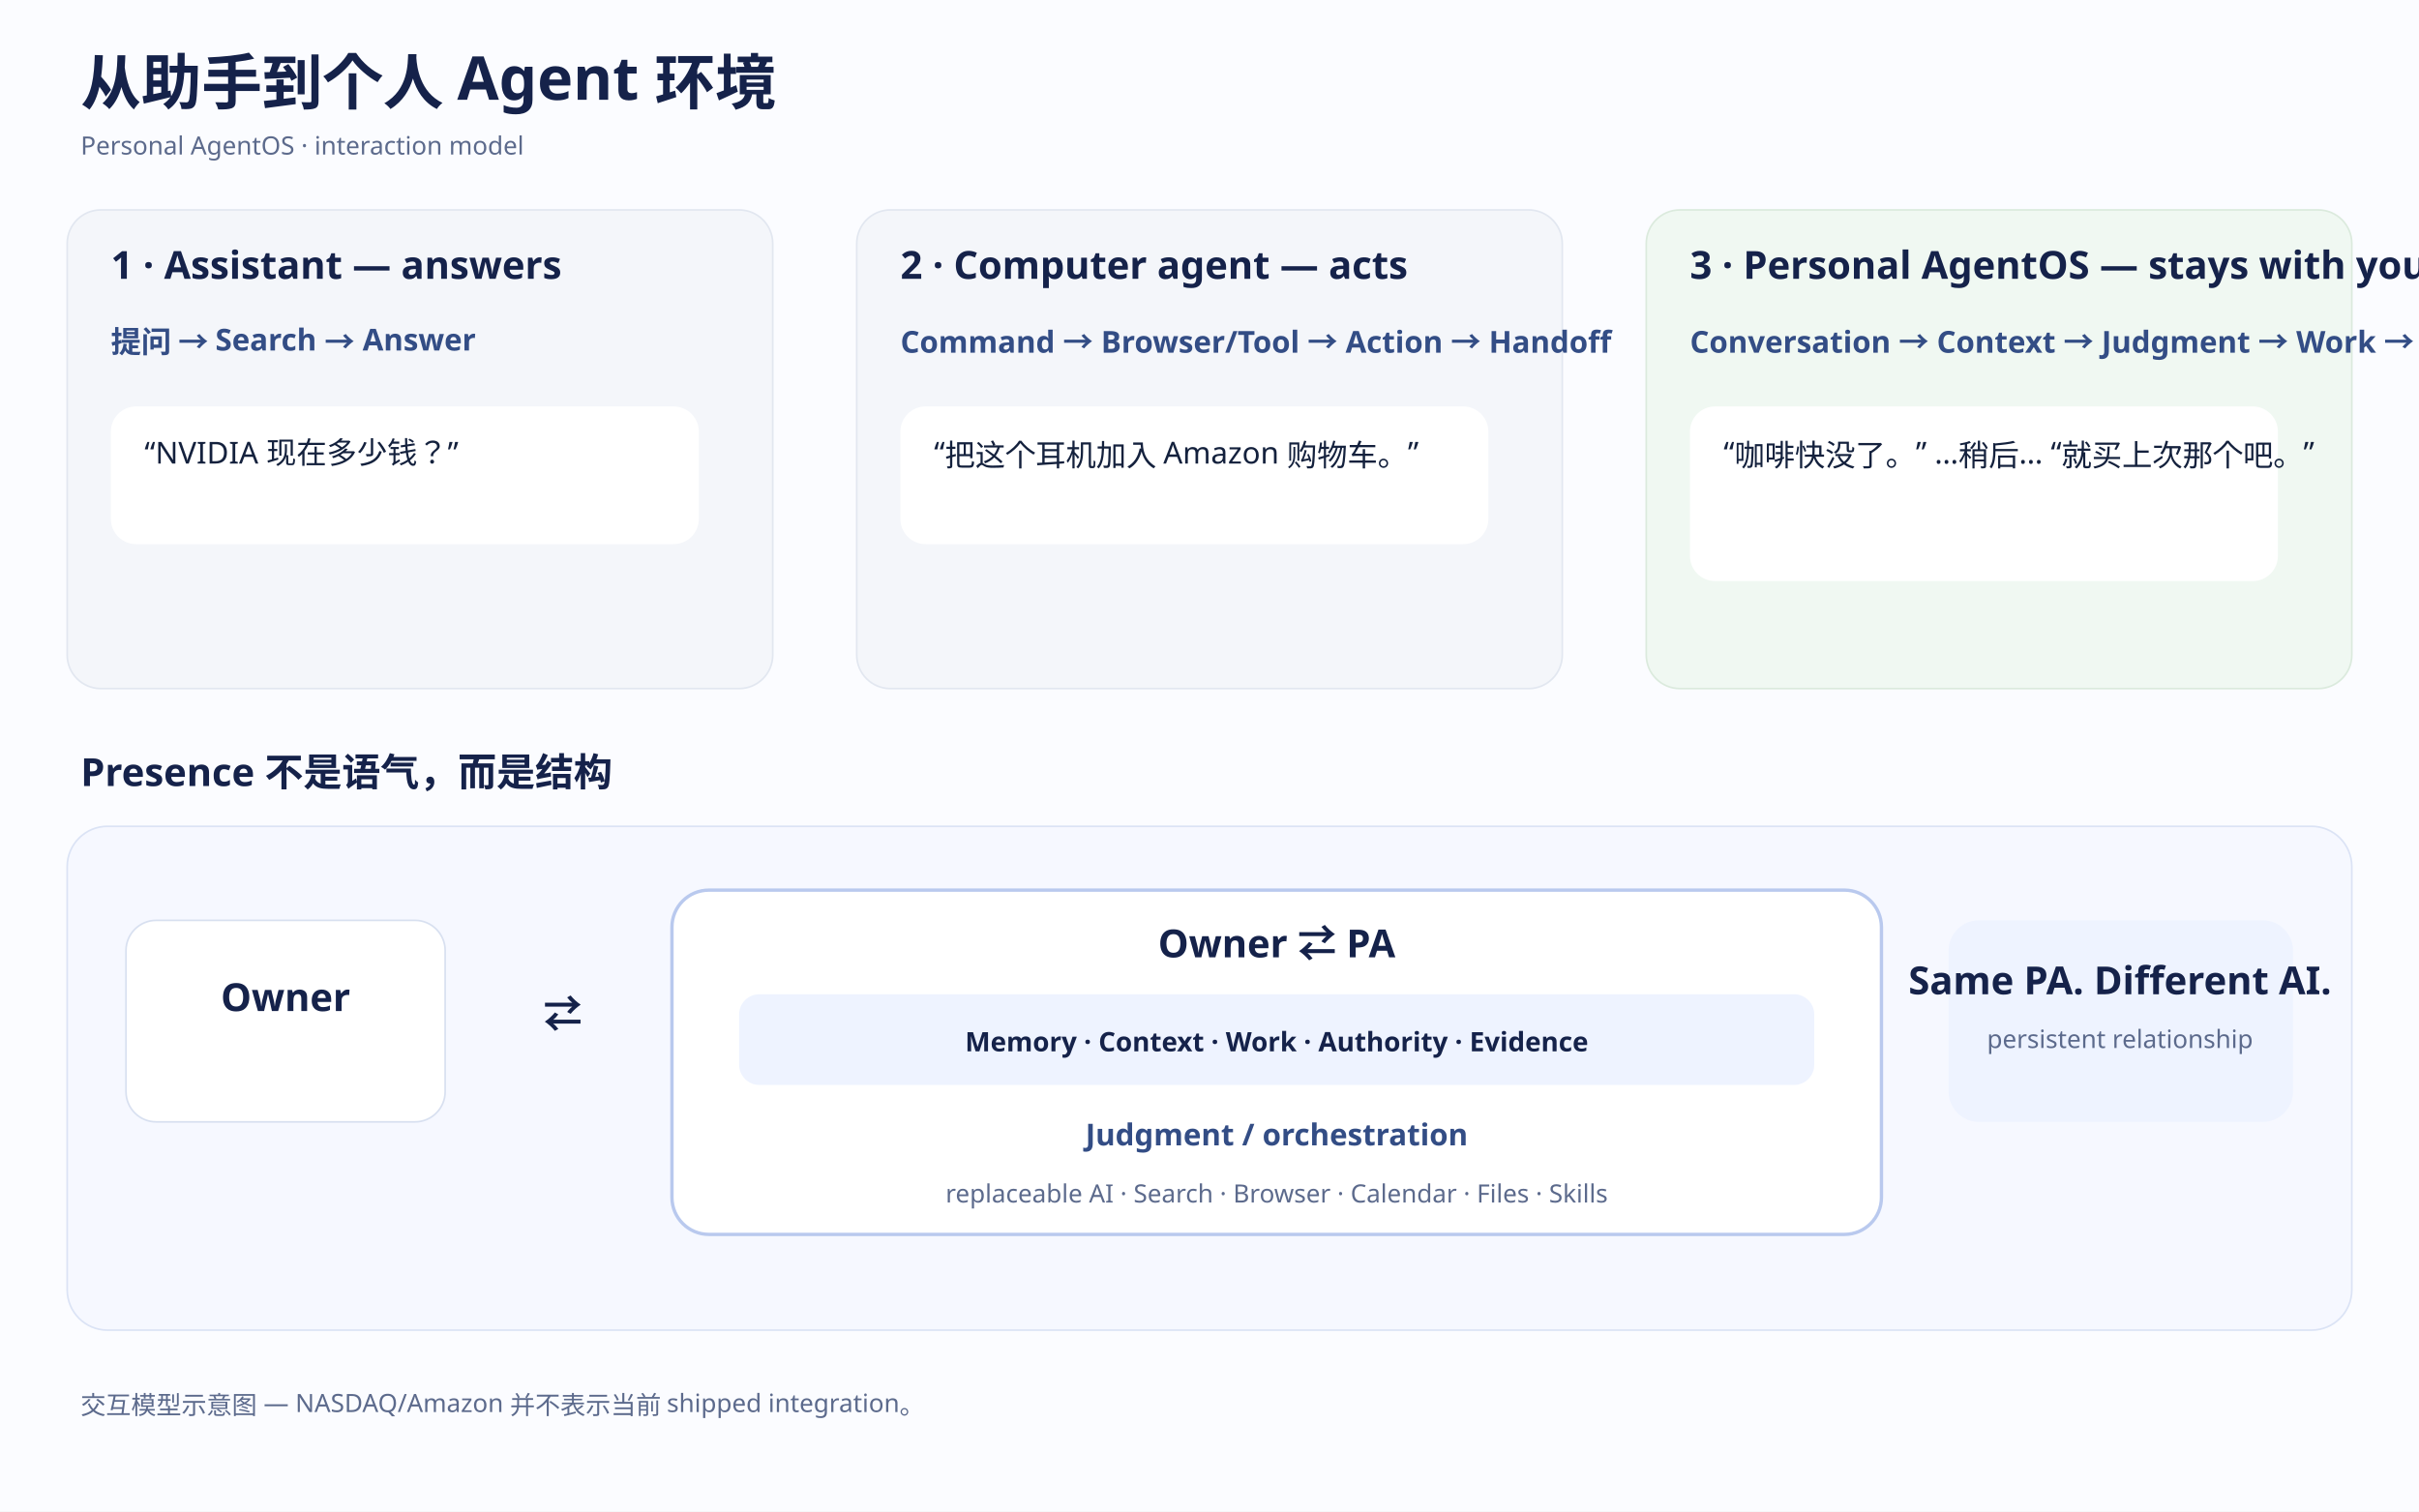
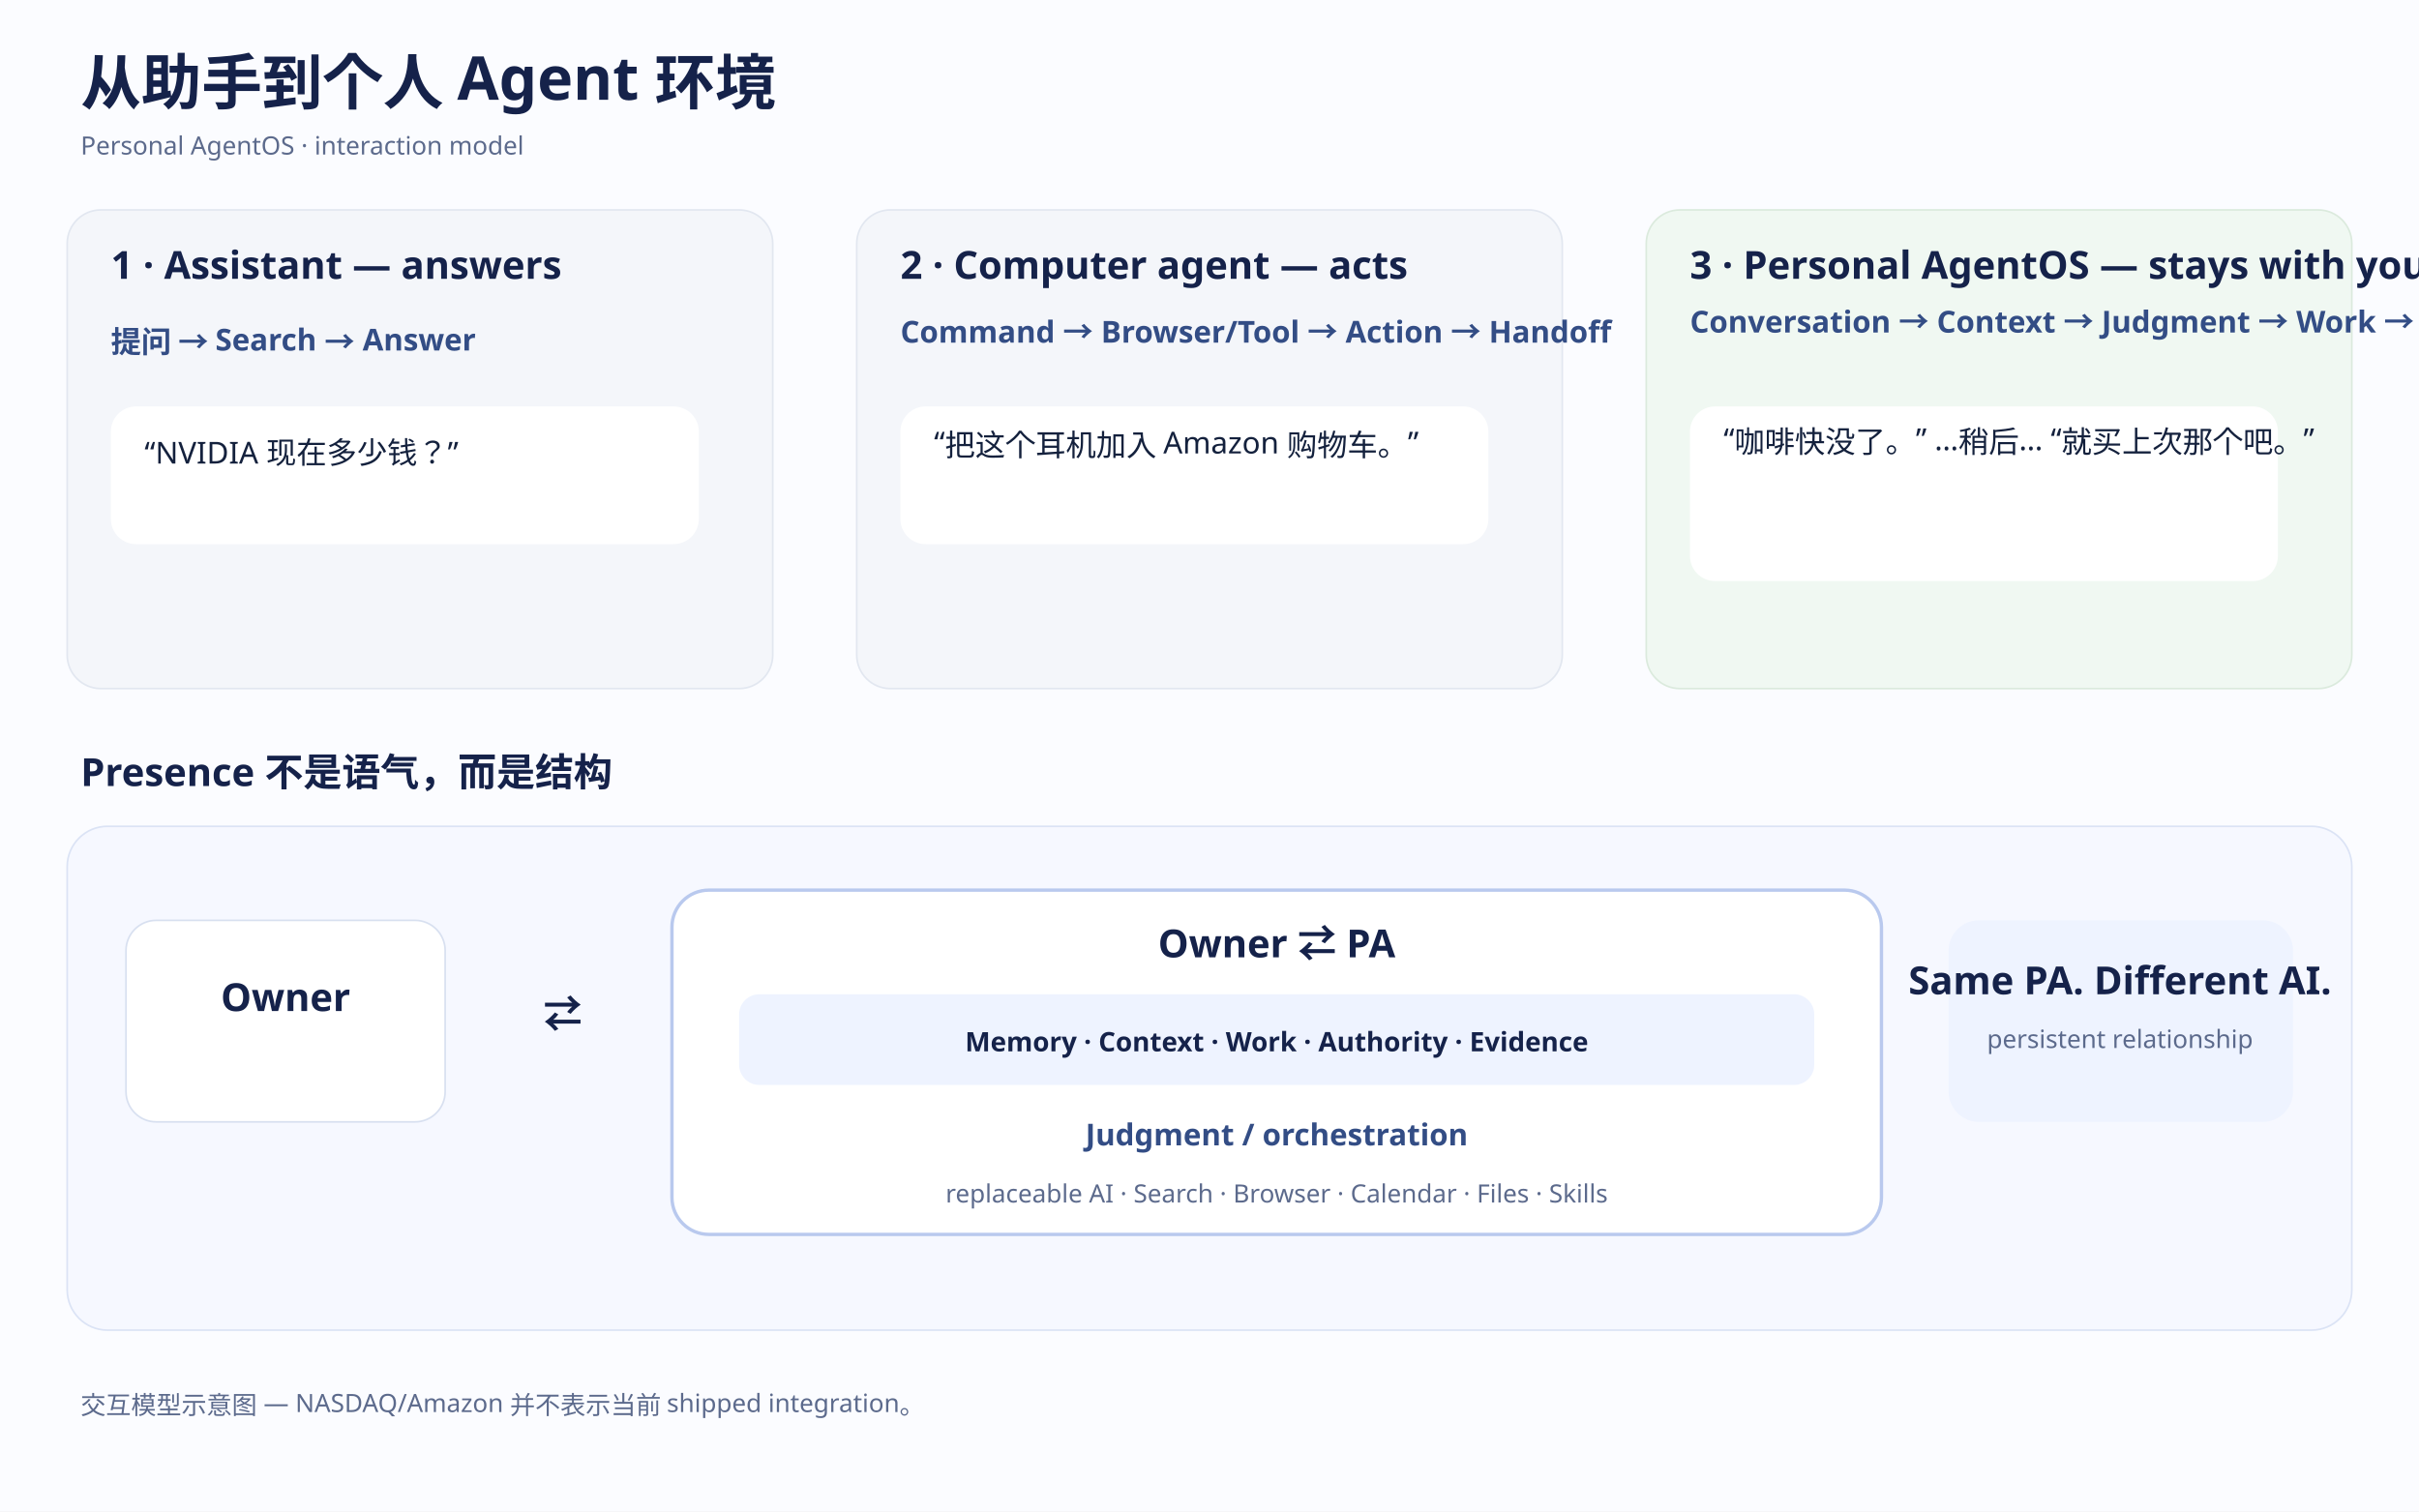
<svg xmlns="http://www.w3.org/2000/svg" width="1440" height="900" viewBox="0 0 1440 900" role="img" aria-labelledby="title desc">
  <style>
text{font-family:-apple-system,BlinkMacSystemFont,"Segoe UI","Noto Sans","Noto Sans CJK KR","Noto Sans CJK JP",Arial,sans-serif;fill:#15224a}.h1{font-size:36px;font-weight:700}.h2{font-size:23px;font-weight:700}.body{font-size:18px}.small{font-size:15px;fill:#5c6a8c}.flow{font-size:18px;font-weight:600;fill:#334d85}.quote{font-size:18px;fill:#14213d}.tag{font-size:16px;font-weight:600}.center{text-anchor:middle}
</style>
  <rect width="1440" height="900" fill="#fbfcff" />
  <text x="48" y="62" class="h1">从助手到个人 Agent 环境</text>
  <text x="48" y="92" class="small">Personal AgentOS · interaction model</text>
  <rect x="40" y="125" width="420" height="285" rx="20" fill="#f4f6fa" stroke="#e2e7f0" />
  <rect x="510" y="125" width="420" height="285" rx="20" fill="#f4f6fa" stroke="#e2e7f0" />
  <rect x="980" y="125" width="420" height="285" rx="20" fill="#f0f8f2" stroke="#dbeadd" />
  <text x="66" y="166" class="h2">1 · Assistant — answers</text>
  <text x="66" y="210" class="flow">提问 → Search → Answer</text>
  <rect x="66" y="242" width="350" height="82" rx="15" fill="#fff" />
  <text x="86" y="276" class="quote">“NVIDIA 现在多少钱？”</text>
  <text x="536" y="166" class="h2">2 · Computer agent — acts</text>
-   <text x="536" y="210" class="flow">Command → Browser/Tool → Action → Handoff</text>
+   <text x="536" y="204" class="flow" textLength="330" lengthAdjust="spacingAndGlyphs">Command → Browser/Tool → Action → Handoff</text>
  <rect x="536" y="242" width="350" height="82" rx="15" fill="#fff" />
-   <text x="556" y="276" class="quote">“把这个耳机加入 Amazon 购物车。”</text>
+   <text x="556" y="270" class="quote" textLength="310" lengthAdjust="spacingAndGlyphs">“把这个耳机加入 Amazon 购物车。”</text>
  <text x="1006" y="166" class="h2">3 · Personal AgentOS — stays with you</text>
-   <text x="1006" y="210" class="flow">Conversation → Context → Judgment → Work → Authority</text>
+   <text x="1006" y="198" class="flow" textLength="330" lengthAdjust="spacingAndGlyphs">Conversation → Context → Judgment → Work → Authority</text>
  <rect x="1006" y="242" width="350" height="104" rx="15" fill="#fff" />
-   <text x="1026" y="276" class="quote">“咖啡快没了。” …稍后… “就买上次那个吧。”</text>
+   <text x="1026" y="268" class="quote" textLength="310" lengthAdjust="spacingAndGlyphs">“咖啡快没了。” …稍后… “就买上次那个吧。”</text>
  <text x="48" y="468" class="h2">Presence 不是语气，而是结构</text>
  <rect x="40" y="492" width="1360" height="300" rx="24" fill="#f6f8ff" stroke="#dbe3f5" />
  <rect x="75" y="548" width="190" height="120" rx="18" fill="#fff" stroke="#d8e0f0" />
  <text x="170" y="602" class="h2 center">Owner</text>
  <text x="335" y="612" class="h2 center">⇄</text>
  <rect x="400" y="530" width="720" height="205" rx="22" fill="#fff" stroke="#b9c9ee" stroke-width="2" />
  <text x="760" y="570" class="h2 center">Owner ⇄ PA</text>
  <rect x="440" y="592" width="640" height="54" rx="12" fill="#eef3ff" />
  <text x="760" y="626" class="tag center">Memory · Context · Work · Authority · Evidence</text>
  <text x="760" y="682" class="flow center">Judgment / orchestration</text>
  <text x="760" y="716" class="small center">replaceable AI · Search · Browser · Calendar · Files · Skills</text>
  <rect x="1160" y="548" width="205" height="120" rx="18" fill="#eef3ff" />
  <text x="1262" y="592" class="h2 center">Same PA. Different AI.</text>
  <text x="1262" y="624" class="small center">persistent relationship</text>
  <text x="48" y="842" class="small">交互模型示意图 — NASDAQ/Amazon 并不表示当前 shipped integration。</text>
</svg>
